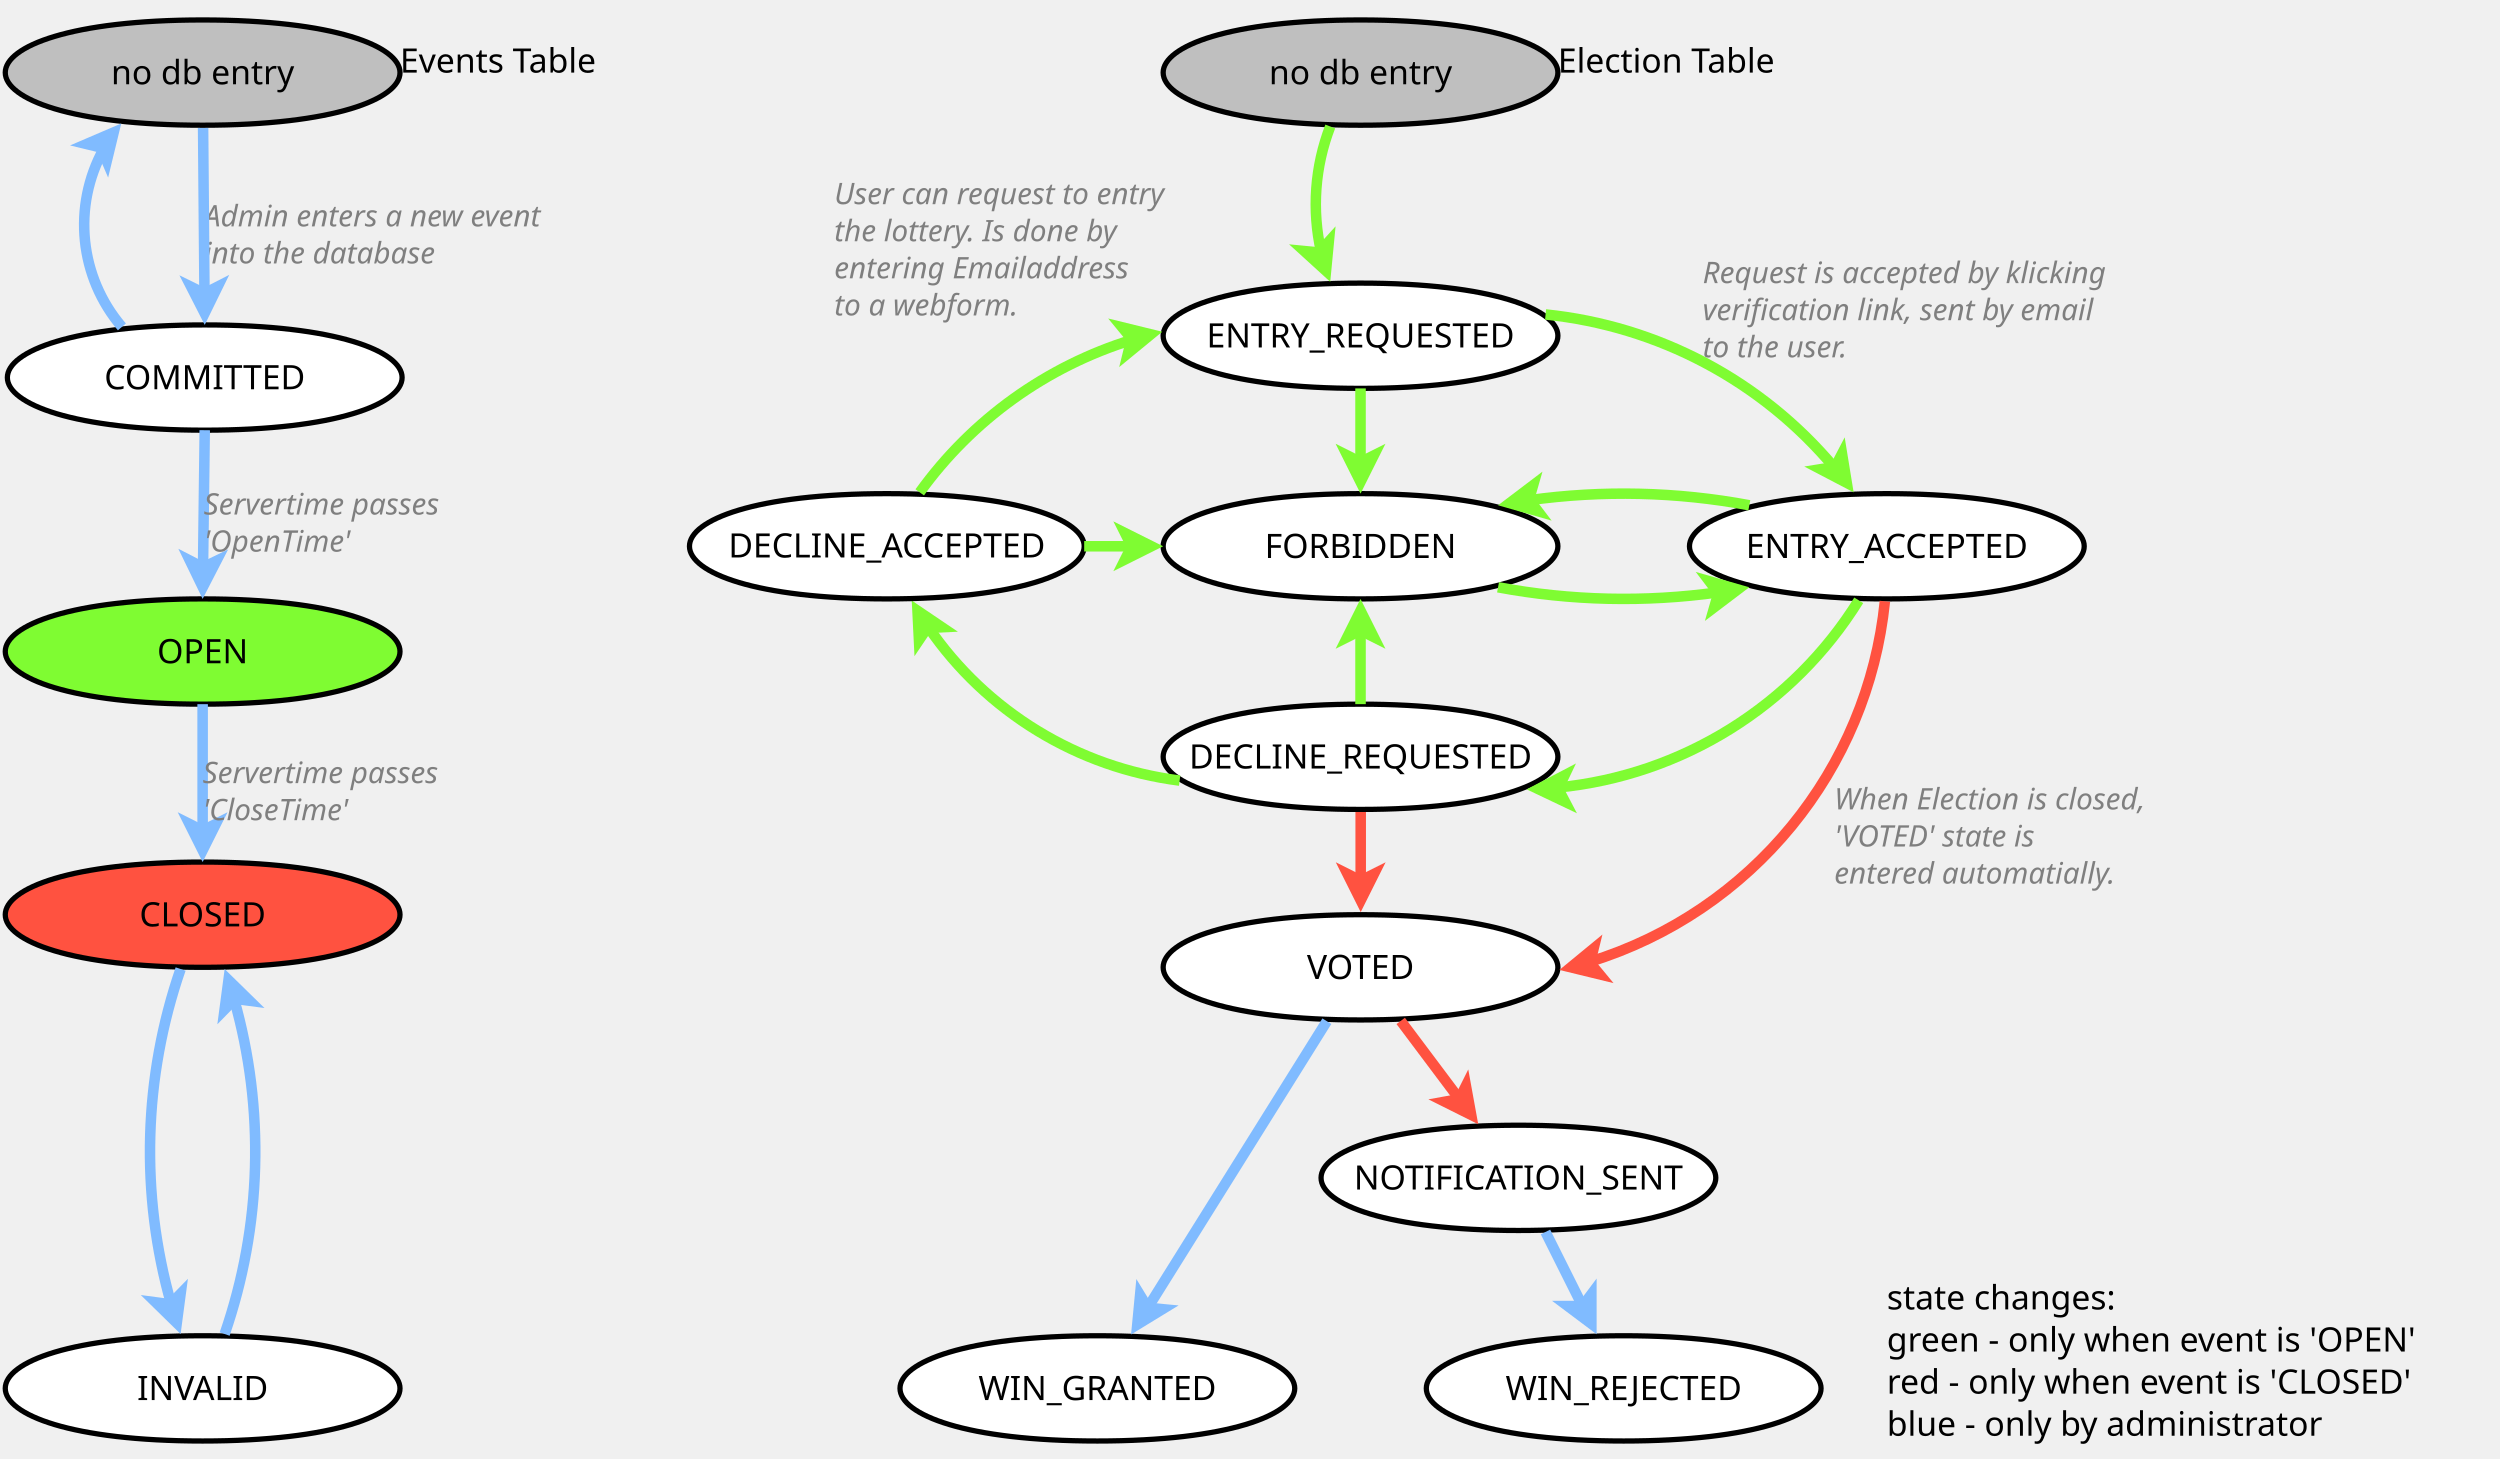
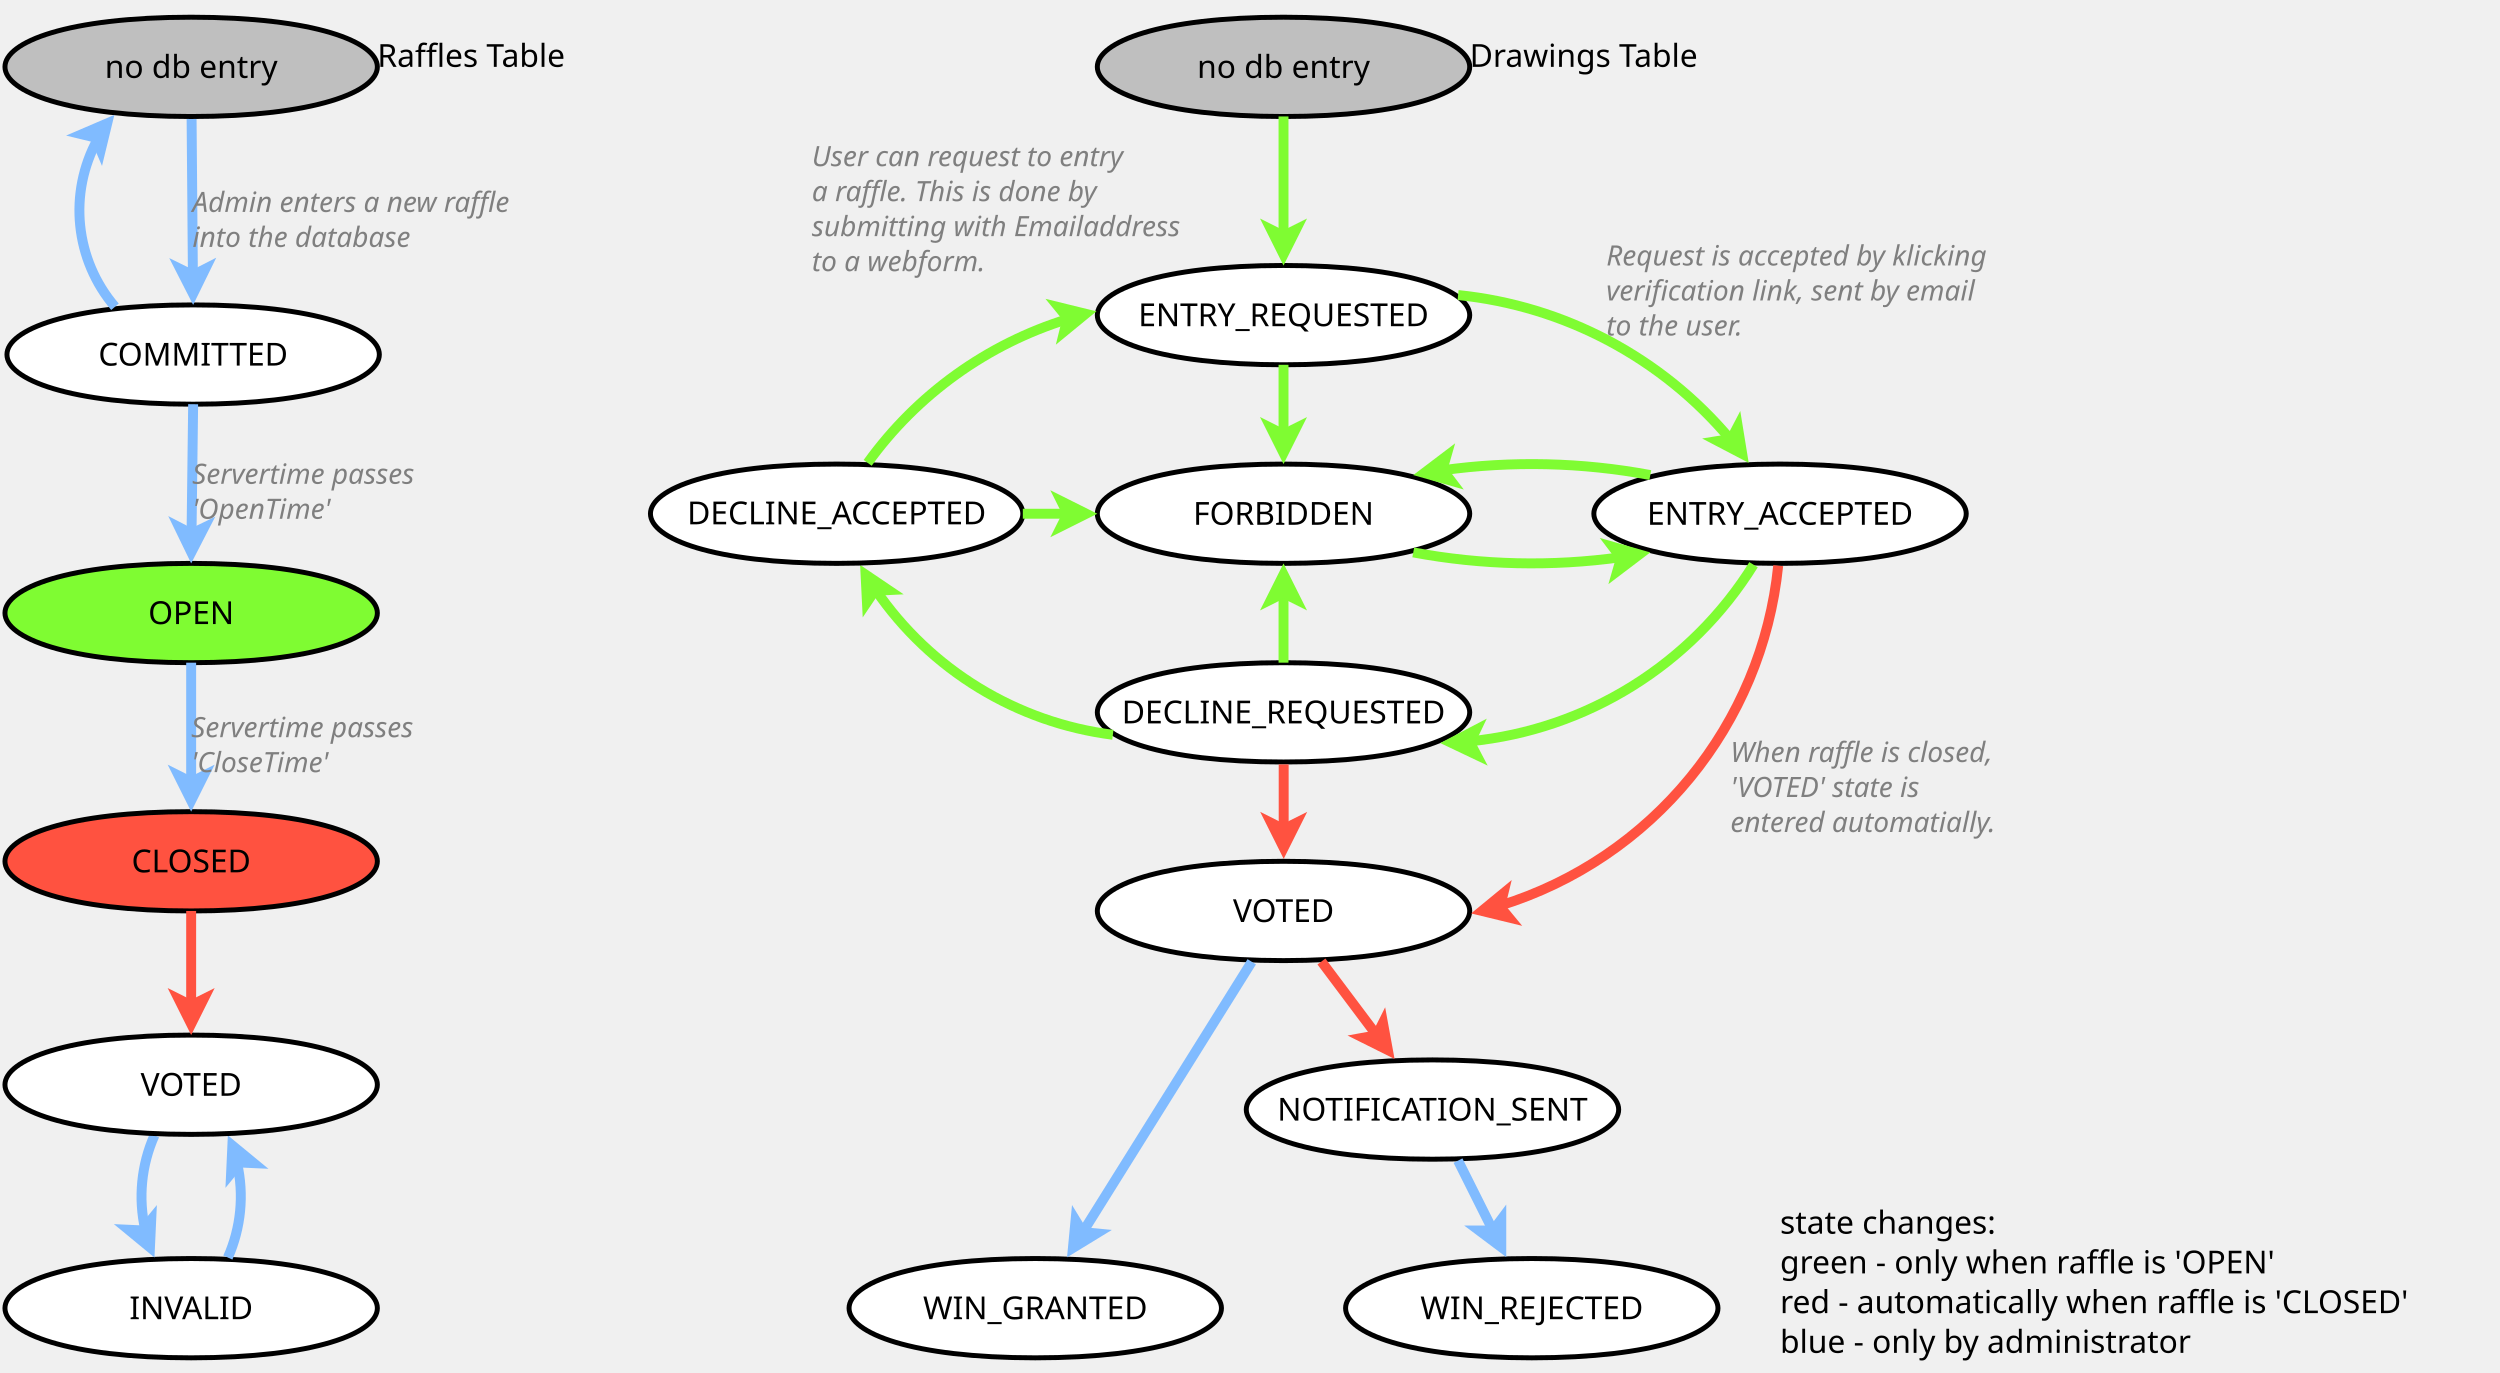
- <svg xmlns="http://www.w3.org/2000/svg" width="48cm" height="28cm" viewBox="-297 18 950 543">
+ <svg xmlns="http://www.w3.org/2000/svg" width="51cm" height="28cm" viewBox="-297 18 1007 543">
  <g>
    <path style="fill: #ffffff" d="M 220 120 C 320,120 320,160 220,160 C 120,160 120,120 220,120z" />
    <path style="fill: none; fill-opacity:0; stroke-width: 2; stroke: #000000" d="M 220 120 C 320,120 320,160 220,160 C 120,160 120,120 220,120" />
  </g>
  <text font-size="12.8" style="fill: #000000;text-anchor:middle;font-family:sans-serif;font-style:normal;font-weight:normal" x="220" y="144.45">
    <tspan x="220" y="144.45">ENTRY_REQUESTED</tspan>
  </text>
  <text font-size="12.8" style="fill: #000000;text-anchor:start;font-family:sans-serif;font-style:normal;font-weight:normal" x="220" y="140">
    <tspan x="220" y="140" />
  </text>
  <g>
    <path style="fill: #ffffff" d="M 420 200 C 520,200 520,240 420,240 C 320,240 320,200 420,200z" />
    <path style="fill: none; fill-opacity:0; stroke-width: 2; stroke: #000000" d="M 420 200 C 520,200 520,240 420,240 C 320,240 320,200 420,200" />
  </g>
  <text font-size="12.8" style="fill: #000000;text-anchor:middle;font-family:sans-serif;font-style:normal;font-weight:normal" x="420" y="224.45">
    <tspan x="420" y="224.45">ENTRY_ACCEPTED</tspan>
  </text>
  <text font-size="12.8" style="fill: #000000;text-anchor:start;font-family:sans-serif;font-style:normal;font-weight:normal" x="420" y="220">
    <tspan x="420" y="220" />
  </text>
  <g>
    <path style="fill: #ffffff" d="M 220 280 C 320,280 320,320 220,320 C 120,320 120,280 220,280z" />
    <path style="fill: none; fill-opacity:0; stroke-width: 2; stroke: #000000" d="M 220 280 C 320,280 320,320 220,320 C 120,320 120,280 220,280" />
  </g>
  <text font-size="12.8" style="fill: #000000;text-anchor:middle;font-family:sans-serif;font-style:normal;font-weight:normal" x="220" y="304.45">
    <tspan x="220" y="304.45">DECLINE_REQUESTED</tspan>
  </text>
  <text font-size="12.8" style="fill: #000000;text-anchor:start;font-family:sans-serif;font-style:normal;font-weight:normal" x="220" y="300">
    <tspan x="220" y="300" />
  </text>
  <text font-size="12.8" style="fill: #000000;text-anchor:start;font-family:sans-serif;font-style:normal;font-weight:normal" x="0" y="240">
    <tspan x="0" y="240" />
  </text>
  <g>
    <path style="fill: #ffffff" d="M 220 200 C 320,200 320,240 220,240 C 120,240 120,200 220,200z" />
    <path style="fill: none; fill-opacity:0; stroke-width: 2; stroke: #000000" d="M 220 200 C 320,200 320,240 220,240 C 120,240 120,200 220,200" />
  </g>
  <text font-size="12.8" style="fill: #000000;text-anchor:middle;font-family:sans-serif;font-style:normal;font-weight:normal" x="220" y="224.45">
    <tspan x="220" y="224.45">FORBIDDEN</tspan>
  </text>
  <text font-size="12.8" style="fill: #000000;text-anchor:start;font-family:sans-serif;font-style:normal;font-weight:normal" x="220" y="220">
    <tspan x="220" y="220" />
  </text>
  <g>
    <line style="fill: none; fill-opacity:0; stroke-width: 4; stroke: #7ffc32" x1="220" y1="160.01" x2="220" y2="188.018" />
    <polygon style="fill: #7ffc32" points="220,195.518 215,185.518 220,188.018 225,185.518 " />
    <polygon style="fill: none; fill-opacity:0; stroke-width: 4; stroke: #7ffc32" points="220,195.518 215,185.518 220,188.018 225,185.518 " />
  </g>
  <g>
    <line style="fill: none; fill-opacity:0; stroke-width: 4; stroke: #7ffc32" x1="220" y1="279.99" x2="220" y2="251.982" />
    <polygon style="fill: #7ffc32" points="220,244.482 225,254.482 220,251.982 215,254.482 " />
    <polygon style="fill: none; fill-opacity:0; stroke-width: 4; stroke: #7ffc32" points="220,244.482 225,254.482 220,251.982 215,254.482 " />
  </g>
  <g>
    <path style="fill: none; fill-opacity:0; stroke-width: 4; stroke: #7ffc32" d="M 272.258,235.579 A 260,260 0 0 0 355.936,237.505" />
    <polygon style="fill: #7ffc32" points="363.346,236.4 354.435,243.151 355.974,237.777 352.598,233.322 " />
    <polygon style="fill: none; fill-opacity:0; stroke-width: 4; stroke: #7ffc32" points="363.346,236.4 354.435,243.151 355.974,237.777 352.598,233.322 " />
  </g>
  <g>
    <path style="fill: none; fill-opacity:0; stroke-width: 4; stroke: #7ffc32" d="M 367.742,204.421 A 260,260 0 0 0 284.064,202.495" />
    <polygon style="fill: #7ffc32" points="276.654,203.6 285.565,196.849 284.026,202.223 287.402,206.678 " />
    <polygon style="fill: none; fill-opacity:0; stroke-width: 4; stroke: #7ffc32" points="276.654,203.6 285.565,196.849 284.026,202.223 287.402,206.678 " />
  </g>
  <g>
    <path style="fill: none; fill-opacity:0; stroke-width: 4; stroke: #7ffc32" d="M 400.045,190.085 A 165,165 0 0 0 290.32,131.911" />
    <polygon style="fill: #7ffc32" points="404.766,195.889 394.86,190.705 400.378,189.807 402.97,184.854 " />
    <polygon style="fill: none; fill-opacity:0; stroke-width: 4; stroke: #7ffc32" points="404.766,195.889 394.86,190.705 400.378,189.807 402.97,184.854 " />
  </g>
  <g>
    <path style="fill: none; fill-opacity:0; stroke-width: 4; stroke: #7ffc32" d="M 295.044,311.666 A 152.053,152.053 0 0 0 409.323,240.54" />
    <polygon style="fill: #7ffc32" points="287.591,312.281 297.491,307.086 295.09,312.134 297.687,317.084 " />
    <polygon style="fill: none; fill-opacity:0; stroke-width: 4; stroke: #7ffc32" points="287.591,312.281 297.491,307.086 295.09,312.134 297.687,317.084 " />
  </g>
  <g>
    <path style="fill: none; fill-opacity:0; stroke-width: 4; stroke: #7ffc32" d="M 55.763,250.745 A 136.541,136.541 0 0 0 151.26,309.041" />
    <polygon style="fill: #7ffc32" points="51.648,244.507 60.914,250.765 55.33,251.041 52.202,255.674 " />
    <polygon style="fill: none; fill-opacity:0; stroke-width: 4; stroke: #7ffc32" points="51.648,244.507 60.914,250.765 55.33,251.041 52.202,255.674 " />
  </g>
-   <text font-size="11.278" style="fill: #7f7f7f;text-anchor:start;font-family:sans-serif;font-style:italic;font-weight:normal" x="20" y="90">
-     <tspan x="20" y="90">User can request to entry</tspan>
-     <tspan x="20" y="104.097">the lottery. Is done by</tspan>
-     <tspan x="20" y="118.194">entering Emailaddress</tspan>
-     <tspan x="20" y="132.291">to a webform.</tspan>
+   <text font-size="11.278" style="fill: #7f7f7f;text-anchor:start;font-family:sans-serif;font-style:italic;font-weight:normal" x="30" y="80">
+     <tspan x="30" y="80">User can request to entry</tspan>
+     <tspan x="30" y="94.097">a raffle. This is done by</tspan>
+     <tspan x="30" y="108.194">submitting with Emailaddress</tspan>
+     <tspan x="30" y="122.291">to a webform.</tspan>
  </text>
  <text font-size="11.278" style="fill: #7f7f7f;text-anchor:start;font-family:sans-serif;font-style:italic;font-weight:normal" x="350" y="120">
    <tspan x="350" y="120">Request is accepted by klicking</tspan>
    <tspan x="350" y="134.097">verification link, sent by email</tspan>
    <tspan x="350" y="148.194">to the user.</tspan>
  </text>
  <text font-size="11.278" style="fill: #7f7f7f;text-anchor:start;font-family:sans-serif;font-style:italic;font-weight:normal" x="400" y="320">
-     <tspan x="400" y="320">When Election is closed,</tspan>
+     <tspan x="400" y="320">When raffle is closed,</tspan>
    <tspan x="400" y="334.097">'VOTED' state is</tspan>
    <tspan x="400" y="348.194">entered automatially.</tspan>
  </text>
  <g>
    <path style="fill: #ffffff" d="M 40 200 C 140,200 140,240 40,240 C -60,240 -60,200 40,200z" />
    <path style="fill: none; fill-opacity:0; stroke-width: 2; stroke: #000000" d="M 40 200 C 140,200 140,240 40,240 C -60,240 -60,200 40,200" />
  </g>
  <text font-size="12.8" style="fill: #000000;text-anchor:middle;font-family:sans-serif;font-style:normal;font-weight:normal" x="40" y="224.264">
    <tspan x="40" y="224.264">DECLINE_ACCEPTED</tspan>
  </text>
  <text font-size="12.8" style="fill: #000000;text-anchor:start;font-family:sans-serif;font-style:normal;font-weight:normal" x="40" y="220">
    <tspan x="40" y="220" />
  </text>
  <g>
    <path style="fill: none; fill-opacity:0; stroke-width: 4; stroke: #7ffc32" d="M 133.132,141.567 A 156.264,156.264 0 0 0 52.491,199.513" />
    <polygon style="fill: #7ffc32" points="140.31,139.468 131.666,146.558 132.997,141.129 129.452,136.807 " />
    <polygon style="fill: none; fill-opacity:0; stroke-width: 4; stroke: #7ffc32" points="140.31,139.468 131.666,146.558 132.997,141.129 129.452,136.807 " />
  </g>
  <g>
    <path style="fill: #ffffff" d="M -219.202 135.885 C -119.201,135.885 -119.201,175.885 -219.202,175.885 C -319.202,175.885 -319.202,135.885 -219.202,135.885z" />
    <path style="fill: none; fill-opacity:0; stroke-width: 2; stroke: #000000" d="M -219.202 135.885 C -119.201,135.885 -119.201,175.885 -219.202,175.885 C -319.202,175.885 -319.202,135.885 -219.202,135.885" />
  </g>
  <text font-size="12.8" style="fill: #000000;text-anchor:middle;font-family:sans-serif;font-style:normal;font-weight:normal" x="-219.202" y="160.335">
    <tspan x="-219.202" y="160.335">COMMITTED</tspan>
  </text>
  <text font-size="12.8" style="fill: #000000;text-anchor:start;font-family:sans-serif;font-style:normal;font-weight:normal" x="-219.202" y="155.885">
    <tspan x="-219.202" y="155.885" />
  </text>
  <text font-size="12.8" style="fill: #000000;text-anchor:start;font-family:sans-serif;font-style:normal;font-weight:normal" x="-239.202" y="155.885">
    <tspan x="-239.202" y="155.885" />
  </text>
  <g>
    <path style="fill: #7ffc32" d="M -220 240 C -120,240 -120,280 -220,280 C -320,280 -320,240 -220,240z" />
    <path style="fill: none; fill-opacity:0; stroke-width: 2; stroke: #000000" d="M -220 240 C -120,240 -120,280 -220,280 C -320,280 -320,240 -220,240" />
  </g>
  <text font-size="12.8" style="fill: #000000;text-anchor:middle;font-family:sans-serif;font-style:normal;font-weight:normal" x="-220" y="264.45">
    <tspan x="-220" y="264.45">OPEN</tspan>
  </text>
  <text font-size="12.8" style="fill: #000000;text-anchor:start;font-family:sans-serif;font-style:normal;font-weight:normal" x="-220" y="260">
    <tspan x="-220" y="260" />
  </text>
  <text font-size="12.8" style="fill: #000000;text-anchor:start;font-family:sans-serif;font-style:normal;font-weight:normal" x="-240" y="280">
    <tspan x="-240" y="280" />
  </text>
  <g>
    <path style="fill: #ff5240" d="M -220 340 C -120,340 -120,380 -220,380 C -320,380 -320,340 -220,340z" />
    <path style="fill: none; fill-opacity:0; stroke-width: 2; stroke: #000000" d="M -220 340 C -120,340 -120,380 -220,380 C -320,380 -320,340 -220,340" />
  </g>
  <text font-size="12.8" style="fill: #000000;text-anchor:middle;font-family:sans-serif;font-style:normal;font-weight:normal" x="-220" y="364.45">
    <tspan x="-220" y="364.45">CLOSED</tspan>
  </text>
  <text font-size="12.8" style="fill: #000000;text-anchor:start;font-family:sans-serif;font-style:normal;font-weight:normal" x="-220" y="360">
    <tspan x="-220" y="360" />
  </text>
  <text font-size="12.8" style="fill: #000000;text-anchor:start;font-family:sans-serif;font-style:normal;font-weight:normal" x="-240" y="400">
    <tspan x="-240" y="400" />
  </text>
  <g>
    <line style="fill: none; fill-opacity:0; stroke-width: 4; stroke: #80bbff" x1="-219.202" y1="175.885" x2="-219.851" y2="228.029" />
    <polygon style="fill: #80bbff" points="-219.944,235.528 -224.82,225.467 -219.851,228.029 -214.82,225.591 " />
    <polygon style="fill: none; fill-opacity:0; stroke-width: 4; stroke: #80bbff" points="-219.944,235.528 -224.82,225.467 -219.851,228.029 -214.82,225.591 " />
  </g>
  <g>
    <line style="fill: none; fill-opacity:0; stroke-width: 4; stroke: #80bbff" x1="-220" y1="280" x2="-220" y2="328.028" />
    <polygon style="fill: #80bbff" points="-220,335.528 -225,325.528 -220,328.028 -215,325.528 " />
    <polygon style="fill: none; fill-opacity:0; stroke-width: 4; stroke: #80bbff" points="-220,335.528 -225,325.528 -220,328.028 -215,325.528 " />
  </g>
-   <text font-size="11.278" style="fill: #7f7f7f;text-anchor:start;font-family:sans-serif;font-style:italic;font-weight:normal" x="-219.514" y="98.436">
-     <tspan x="-219.514" y="98.436">Admin enters a new event</tspan>
-     <tspan x="-219.514" y="112.533">into the database</tspan>
-   </text>
  <g>
    <line style="fill: none; fill-opacity:0; stroke-width: 4; stroke: #80bbff" x1="-219.825" y1="60.987" x2="-219.302" y2="123.913" />
    <polygon style="fill: #80bbff" points="-219.239,131.413 -224.322,121.455 -219.302,123.913 -214.323,121.372 " />
    <polygon style="fill: none; fill-opacity:0; stroke-width: 4; stroke: #80bbff" points="-219.239,131.413 -224.322,121.455 -219.302,123.913 -214.323,121.372 " />
  </g>
  <text font-size="11.278" style="fill: #7f7f7f;text-anchor:start;font-family:sans-serif;font-style:italic;font-weight:normal" x="-219.601" y="207.943">
    <tspan x="-219.601" y="207.943">Servertime passes</tspan>
    <tspan x="-219.601" y="222.04">'OpenTime'</tspan>
  </text>
  <text font-size="11.278" style="fill: #7f7f7f;text-anchor:start;font-family:sans-serif;font-style:italic;font-weight:normal" x="-220" y="310">
    <tspan x="-220" y="310">Servertime passes</tspan>
    <tspan x="-220" y="324.097">'CloseTime'</tspan>
  </text>
  <g>
    <path style="fill: #ffffff" d="M -220 520 C -120,520 -120,560 -220,560 C -320,560 -320,520 -220,520z" />
    <path style="fill: none; fill-opacity:0; stroke-width: 2; stroke: #000000" d="M -220 520 C -120,520 -120,560 -220,560 C -320,560 -320,520 -220,520" />
  </g>
  <text font-size="12.8" style="fill: #000000;text-anchor:middle;font-family:sans-serif;font-style:normal;font-weight:normal" x="-220" y="544.45">
    <tspan x="-220" y="544.45">INVALID</tspan>
  </text>
  <text font-size="12.8" style="fill: #000000;text-anchor:start;font-family:sans-serif;font-style:normal;font-weight:normal" x="-220" y="540">
    <tspan x="-220" y="540" />
  </text>
  <text font-size="12.8" style="fill: #000000;text-anchor:start;font-family:sans-serif;font-style:normal;font-weight:normal" x="-240" y="500">
    <tspan x="-240" y="500" />
  </text>
  <g>
-     <path style="fill: none; fill-opacity:0; stroke-width: 4; stroke: #80bbff" d="M -228.366,380.652 A 212.5,212.5 0 0 0 -231.949,507.94" />
-     <polygon style="fill: #80bbff" points="-229.825,515.121 -237.815,507.3 -232.273,508.032 -228.362,504.037 " />
-     <polygon style="fill: none; fill-opacity:0; stroke-width: 4; stroke: #80bbff" points="-229.825,515.121 -237.815,507.3 -232.273,508.032 -228.362,504.037 " />
-   </g>
-   <g>
-     <path style="fill: none; fill-opacity:0; stroke-width: 4; stroke: #80bbff" d="M -211.634,519.348 A 212.5,212.5 0 0 0 -208.051,392.06" />
-     <polygon style="fill: #80bbff" points="-210.175,384.879 -202.185,392.7 -207.727,391.968 -211.638,395.963 " />
-     <polygon style="fill: none; fill-opacity:0; stroke-width: 4; stroke: #80bbff" points="-210.175,384.879 -202.185,392.7 -207.727,391.968 -211.638,395.963 " />
+     <path style="fill: none; fill-opacity:0; stroke-width: 4; stroke: #80bbff" d="M -234.78,470.389 A 60.625,60.625 0 0 0 -238.498,508.411" />
+     <polygon style="fill: #80bbff" points="-236.595,515.524 -245.224,508.415 -239.64,508.67 -236.085,504.355 " />
+     <polygon style="fill: none; fill-opacity:0; stroke-width: 4; stroke: #80bbff" points="-236.595,515.524 -245.224,508.415 -239.64,508.67 -236.085,504.355 " />
+   </g>
+   <g>
+     <path style="fill: none; fill-opacity:0; stroke-width: 4; stroke: #80bbff" d="M -205.22,519.611 A 60.625,60.625 0 0 0 -201.502,481.589" />
+     <polygon style="fill: #80bbff" points="-203.405,474.476 -194.776,481.585 -200.36,481.33 -203.915,485.645 " />
+     <polygon style="fill: none; fill-opacity:0; stroke-width: 4; stroke: #80bbff" points="-203.405,474.476 -194.776,481.585 -200.36,481.33 -203.915,485.645 " />
  </g>
  <g>
    <path style="fill: #bfbfbf" d="M -220 20 C -120,20 -120,60 -220,60 C -320,60 -320,20 -220,20z" />
    <path style="fill: none; fill-opacity:0; stroke-width: 2; stroke: #000000" d="M -220 20 C -120,20 -120,60 -220,60 C -320,60 -320,20 -220,20" />
  </g>
  <text font-size="12.8" style="fill: #000000;text-anchor:middle;font-family:sans-serif;font-style:normal;font-weight:normal" x="-220" y="44.45">
    <tspan x="-220" y="44.45">no db entry</tspan>
  </text>
  <text font-size="12.8" style="fill: #000000;text-anchor:start;font-family:sans-serif;font-style:normal;font-weight:normal" x="-220" y="40">
    <tspan x="-220" y="40" />
  </text>
  <text font-size="12.8" style="fill: #000000;text-anchor:start;font-family:sans-serif;font-style:normal;font-weight:normal" x="-160" y="80">
    <tspan x="-160" y="80" />
  </text>
  <g>
    <path style="fill: none; fill-opacity:0; stroke-width: 4; stroke: #80bbff" d="M -257.603,69.043 A 59.673,59.673 0 0 0 -250.679,136.642" />
    <polygon style="fill: #80bbff" points="-253.804,62.741 -256.44,73.606 -258.645,68.469 -264.077,67.151 " />
    <polygon style="fill: none; fill-opacity:0; stroke-width: 4; stroke: #80bbff" points="-253.804,62.741 -256.44,73.606 -258.645,68.469 -264.077,67.151 " />
  </g>
  <g>
    <path style="fill: #bfbfbf" d="M 220 20 C 320,20 320,60 220,60 C 120,60 120,20 220,20z" />
    <path style="fill: none; fill-opacity:0; stroke-width: 2; stroke: #000000" d="M 220 20 C 320,20 320,60 220,60 C 120,60 120,20 220,20" />
  </g>
  <text font-size="12.8" style="fill: #000000;text-anchor:middle;font-family:sans-serif;font-style:normal;font-weight:normal" x="220" y="44.45">
    <tspan x="220" y="44.45">no db entry</tspan>
  </text>
  <text font-size="12.8" style="fill: #000000;text-anchor:start;font-family:sans-serif;font-style:normal;font-weight:normal" x="220" y="40">
    <tspan x="220" y="40" />
  </text>
  <g>
    <line style="fill: none; fill-opacity:0; stroke-width: 4; stroke: #7ffc32" x1="114.993" y1="220" x2="133.035" y2="220" />
    <polygon style="fill: #7ffc32" points="140.535,220 130.535,225 133.035,220 130.535,215 " />
    <polygon style="fill: none; fill-opacity:0; stroke-width: 4; stroke: #7ffc32" points="140.535,220 130.535,225 133.035,220 130.535,215 " />
  </g>
  <text font-size="12.8" style="fill: #000000;text-anchor:start;font-family:sans-serif;font-style:normal;font-weight:normal" x="-145" y="40">
-     <tspan x="-145" y="40">Events Table</tspan>
+     <tspan x="-145" y="40">Raffles Table</tspan>
  </text>
  <text font-size="12.8" style="fill: #000000;text-anchor:start;font-family:sans-serif;font-style:normal;font-weight:normal" x="295" y="40">
-     <tspan x="295" y="40">Election Table</tspan>
+     <tspan x="295" y="40">Drawings Table</tspan>
  </text>
  <g>
    <path style="fill: #ffffff" d="M 220 360 C 320,360 320,400 220,400 C 120,400 120,360 220,360z" />
    <path style="fill: none; fill-opacity:0; stroke-width: 2; stroke: #000000" d="M 220 360 C 320,360 320,400 220,400 C 120,400 120,360 220,360" />
  </g>
  <text font-size="12.8" style="fill: #000000;text-anchor:middle;font-family:sans-serif;font-style:normal;font-weight:normal" x="220" y="384.45">
    <tspan x="220" y="384.45">VOTED</tspan>
  </text>
  <text font-size="12.8" style="fill: #000000;text-anchor:start;font-family:sans-serif;font-style:normal;font-weight:normal" x="220" y="380">
    <tspan x="220" y="380" />
  </text>
  <g>
    <path style="fill: none; fill-opacity:0; stroke-width: 4; stroke: #ff5240" d="M 307.102,377.898 A 160.24,160.24 0 0 0 419.259,240.91" />
    <polygon style="fill: #ff5240" points="299.923,379.997 308.556,372.893 307.234,378.325 310.786,382.642 " />
    <polygon style="fill: none; fill-opacity:0; stroke-width: 4; stroke: #ff5240" points="299.923,379.997 308.556,372.893 307.234,378.325 310.786,382.642 " />
  </g>
  <g>
    <line style="fill: none; fill-opacity:0; stroke-width: 4; stroke: #ff5240" x1="220.066" y1="320.977" x2="220.066" y2="347.051" />
    <polygon style="fill: #ff5240" points="220.066,354.551 215.066,344.551 220.066,347.051 225.066,344.551 " />
    <polygon style="fill: none; fill-opacity:0; stroke-width: 4; stroke: #ff5240" points="220.066,354.551 215.066,344.551 220.066,347.051 225.066,344.551 " />
  </g>
  <g>
    <path style="fill: #ffffff" d="M 280 440 C 380,440 380,480 280,480 C 180,480 180,440 280,440z" />
    <path style="fill: none; fill-opacity:0; stroke-width: 2; stroke: #000000" d="M 280 440 C 380,440 380,480 280,480 C 180,480 180,440 280,440" />
  </g>
  <text font-size="12.8" style="fill: #000000;text-anchor:middle;font-family:sans-serif;font-style:normal;font-weight:normal" x="280" y="464.45">
    <tspan x="280" y="464.45">NOTIFICATION_SENT</tspan>
  </text>
  <text font-size="12.8" style="fill: #000000;text-anchor:start;font-family:sans-serif;font-style:normal;font-weight:normal" x="280" y="460">
    <tspan x="280" y="460" />
  </text>
  <g>
    <line style="fill: none; fill-opacity:0; stroke-width: 4; stroke: #ff5240" x1="235.271" y1="400.361" x2="257.546" y2="430.061" />
    <polygon style="fill: #ff5240" points="262.046,436.061 252.046,431.061 257.546,430.061 260.046,425.061 " />
    <polygon style="fill: none; fill-opacity:0; stroke-width: 4; stroke: #ff5240" points="262.046,436.061 252.046,431.061 257.546,430.061 260.046,425.061 " />
  </g>
  <g>
    <path style="fill: #ffffff" d="M 320 520 C 420,520 420,560 320,560 C 220,560 220,520 320,520z" />
    <path style="fill: none; fill-opacity:0; stroke-width: 2; stroke: #000000" d="M 320 520 C 420,520 420,560 320,560 C 220,560 220,520 320,520" />
  </g>
  <text font-size="12.8" style="fill: #000000;text-anchor:middle;font-family:sans-serif;font-style:normal;font-weight:normal" x="320" y="544.45">
    <tspan x="320" y="544.45">WIN_REJECTED</tspan>
  </text>
  <text font-size="12.8" style="fill: #000000;text-anchor:start;font-family:sans-serif;font-style:normal;font-weight:normal" x="320" y="540">
    <tspan x="320" y="540" />
  </text>
-   <g>
-     <path style="fill: none; fill-opacity:0; stroke-width: 4; stroke: #7ffc32" d="M 208.494,60.485 A 82.029,82.029 0 0 0 205.034,108.152" />
-     <polygon style="fill: #7ffc32" points="206.885,115.342 198.622,107.811 204.186,108.345 207.952,104.213 " />
-     <polygon style="fill: none; fill-opacity:0; stroke-width: 4; stroke: #7ffc32" points="206.885,115.342 198.622,107.811 204.186,108.345 207.952,104.213 " />
-   </g>
  <text font-size="12.8" style="fill: #000000;text-anchor:start;font-family:sans-serif;font-style:normal;font-weight:normal" x="220" y="540">
    <tspan x="220" y="540" />
  </text>
  <g>
    <line style="fill: none; fill-opacity:0; stroke-width: 4; stroke: #80bbff" x1="290.283" y1="480.566" x2="304.363" y2="508.725" />
    <polygon style="fill: #80bbff" points="307.717,515.434 298.773,508.725 304.363,508.725 307.717,504.253 " />
    <polygon style="fill: none; fill-opacity:0; stroke-width: 4; stroke: #80bbff" points="307.717,515.434 298.773,508.725 304.363,508.725 307.717,504.253 " />
  </g>
  <text font-size="12.8" style="fill: #000000;text-anchor:start;font-family:sans-serif;font-style:normal;font-weight:normal" x="40" y="520">
    <tspan x="40" y="520" />
  </text>
  <text font-size="12.8" style="fill: #000000;text-anchor:start;font-family:sans-serif;font-style:normal;font-weight:normal" x="-220" y="460">
    <tspan x="-220" y="460" />
  </text>
  <g>
    <path style="fill: #ffffff" d="M 120 520 C 220,520 220,560 120,560 C 20,560 20,520 120,520z" />
    <path style="fill: none; fill-opacity:0; stroke-width: 2; stroke: #000000" d="M 120 520 C 220,520 220,560 120,560 C 20,560 20,520 120,520" />
  </g>
  <text font-size="12.8" style="fill: #000000;text-anchor:middle;font-family:sans-serif;font-style:normal;font-weight:normal" x="120" y="544.45">
    <tspan x="120" y="544.45">WIN_GRANTED</tspan>
  </text>
  <text font-size="12.8" style="fill: #000000;text-anchor:start;font-family:sans-serif;font-style:normal;font-weight:normal" x="120" y="540">
    <tspan x="120" y="540" />
  </text>
  <text font-size="12.8" style="fill: #000000;text-anchor:start;font-family:sans-serif;font-style:normal;font-weight:normal" x="40" y="540">
    <tspan x="40" y="540" />
  </text>
  <text font-size="12.8" style="fill: #000000;text-anchor:start;font-family:sans-serif;font-style:normal;font-weight:normal" x="120" y="540">
    <tspan x="120" y="540" />
  </text>
  <g>
    <line style="fill: none; fill-opacity:0; stroke-width: 4; stroke: #80bbff" x1="207.201" y1="400.479" x2="139.144" y2="509.369" />
    <polygon style="fill: #80bbff" points="135.169,515.729 136.229,504.599 139.144,509.369 144.709,509.899 " />
    <polygon style="fill: none; fill-opacity:0; stroke-width: 4; stroke: #80bbff" points="135.169,515.729 136.229,504.599 139.144,509.369 144.709,509.899 " />
  </g>
  <text font-size="12.8" style="fill: #000000;text-anchor:start;font-family:sans-serif;font-style:normal;font-weight:normal" x="420" y="510">
    <tspan x="420" y="510">state changes:</tspan>
-     <tspan x="420" y="526">green - only when event is 'OPEN'</tspan>
-     <tspan x="420" y="542">red     - only when event is 'CLOSED'</tspan>
+     <tspan x="420" y="526">green - only when raffle is 'OPEN'</tspan>
+     <tspan x="420" y="542">red     - automatically when raffle is 'CLOSED'</tspan>
    <tspan x="420" y="558">blue   - only by administrator</tspan>
  </text>
+   <g>
+     <path style="fill: #ffffff" d="M -220 430 C -120,430 -120,470 -220,470 C -320,470 -320,430 -220,430z" />
+     <path style="fill: none; fill-opacity:0; stroke-width: 2; stroke: #000000" d="M -220 430 C -120,430 -120,470 -220,470 C -320,470 -320,430 -220,430" />
+   </g>
+   <text font-size="12.8" style="fill: #000000;text-anchor:middle;font-family:sans-serif;font-style:normal;font-weight:normal" x="-220" y="454.45">
+     <tspan x="-220" y="454.45">VOTED</tspan>
+   </text>
+   <g>
+     <line style="fill: none; fill-opacity:0; stroke-width: 4; stroke: #ff5240" x1="-220" y1="380.006" x2="-220" y2="418.022" />
+     <polygon style="fill: #ff5240" points="-220,425.522 -225,415.522 -220,418.022 -215,415.522 " />
+     <polygon style="fill: none; fill-opacity:0; stroke-width: 4; stroke: #ff5240" points="-220,425.522 -225,415.522 -220,418.022 -215,415.522 " />
+   </g>
+   <text font-size="11.278" style="fill: #7f7f7f;text-anchor:start;font-family:sans-serif;font-style:italic;font-weight:normal" x="-219.514" y="98.436">
+     <tspan x="-219.514" y="98.436">Admin enters a new raffle</tspan>
+     <tspan x="-219.514" y="112.533">into the database</tspan>
+   </text>
+   <g>
+     <line style="fill: none; fill-opacity:0; stroke-width: 4; stroke: #7ffc32" x1="220" y1="59.971" x2="220" y2="108.057" />
+     <polygon style="fill: #7ffc32" points="220,115.557 215,105.557 220,108.057 225,105.557 " />
+     <polygon style="fill: none; fill-opacity:0; stroke-width: 4; stroke: #7ffc32" points="220,115.557 215,105.557 220,108.057 225,105.557 " />
+   </g>
</svg>
